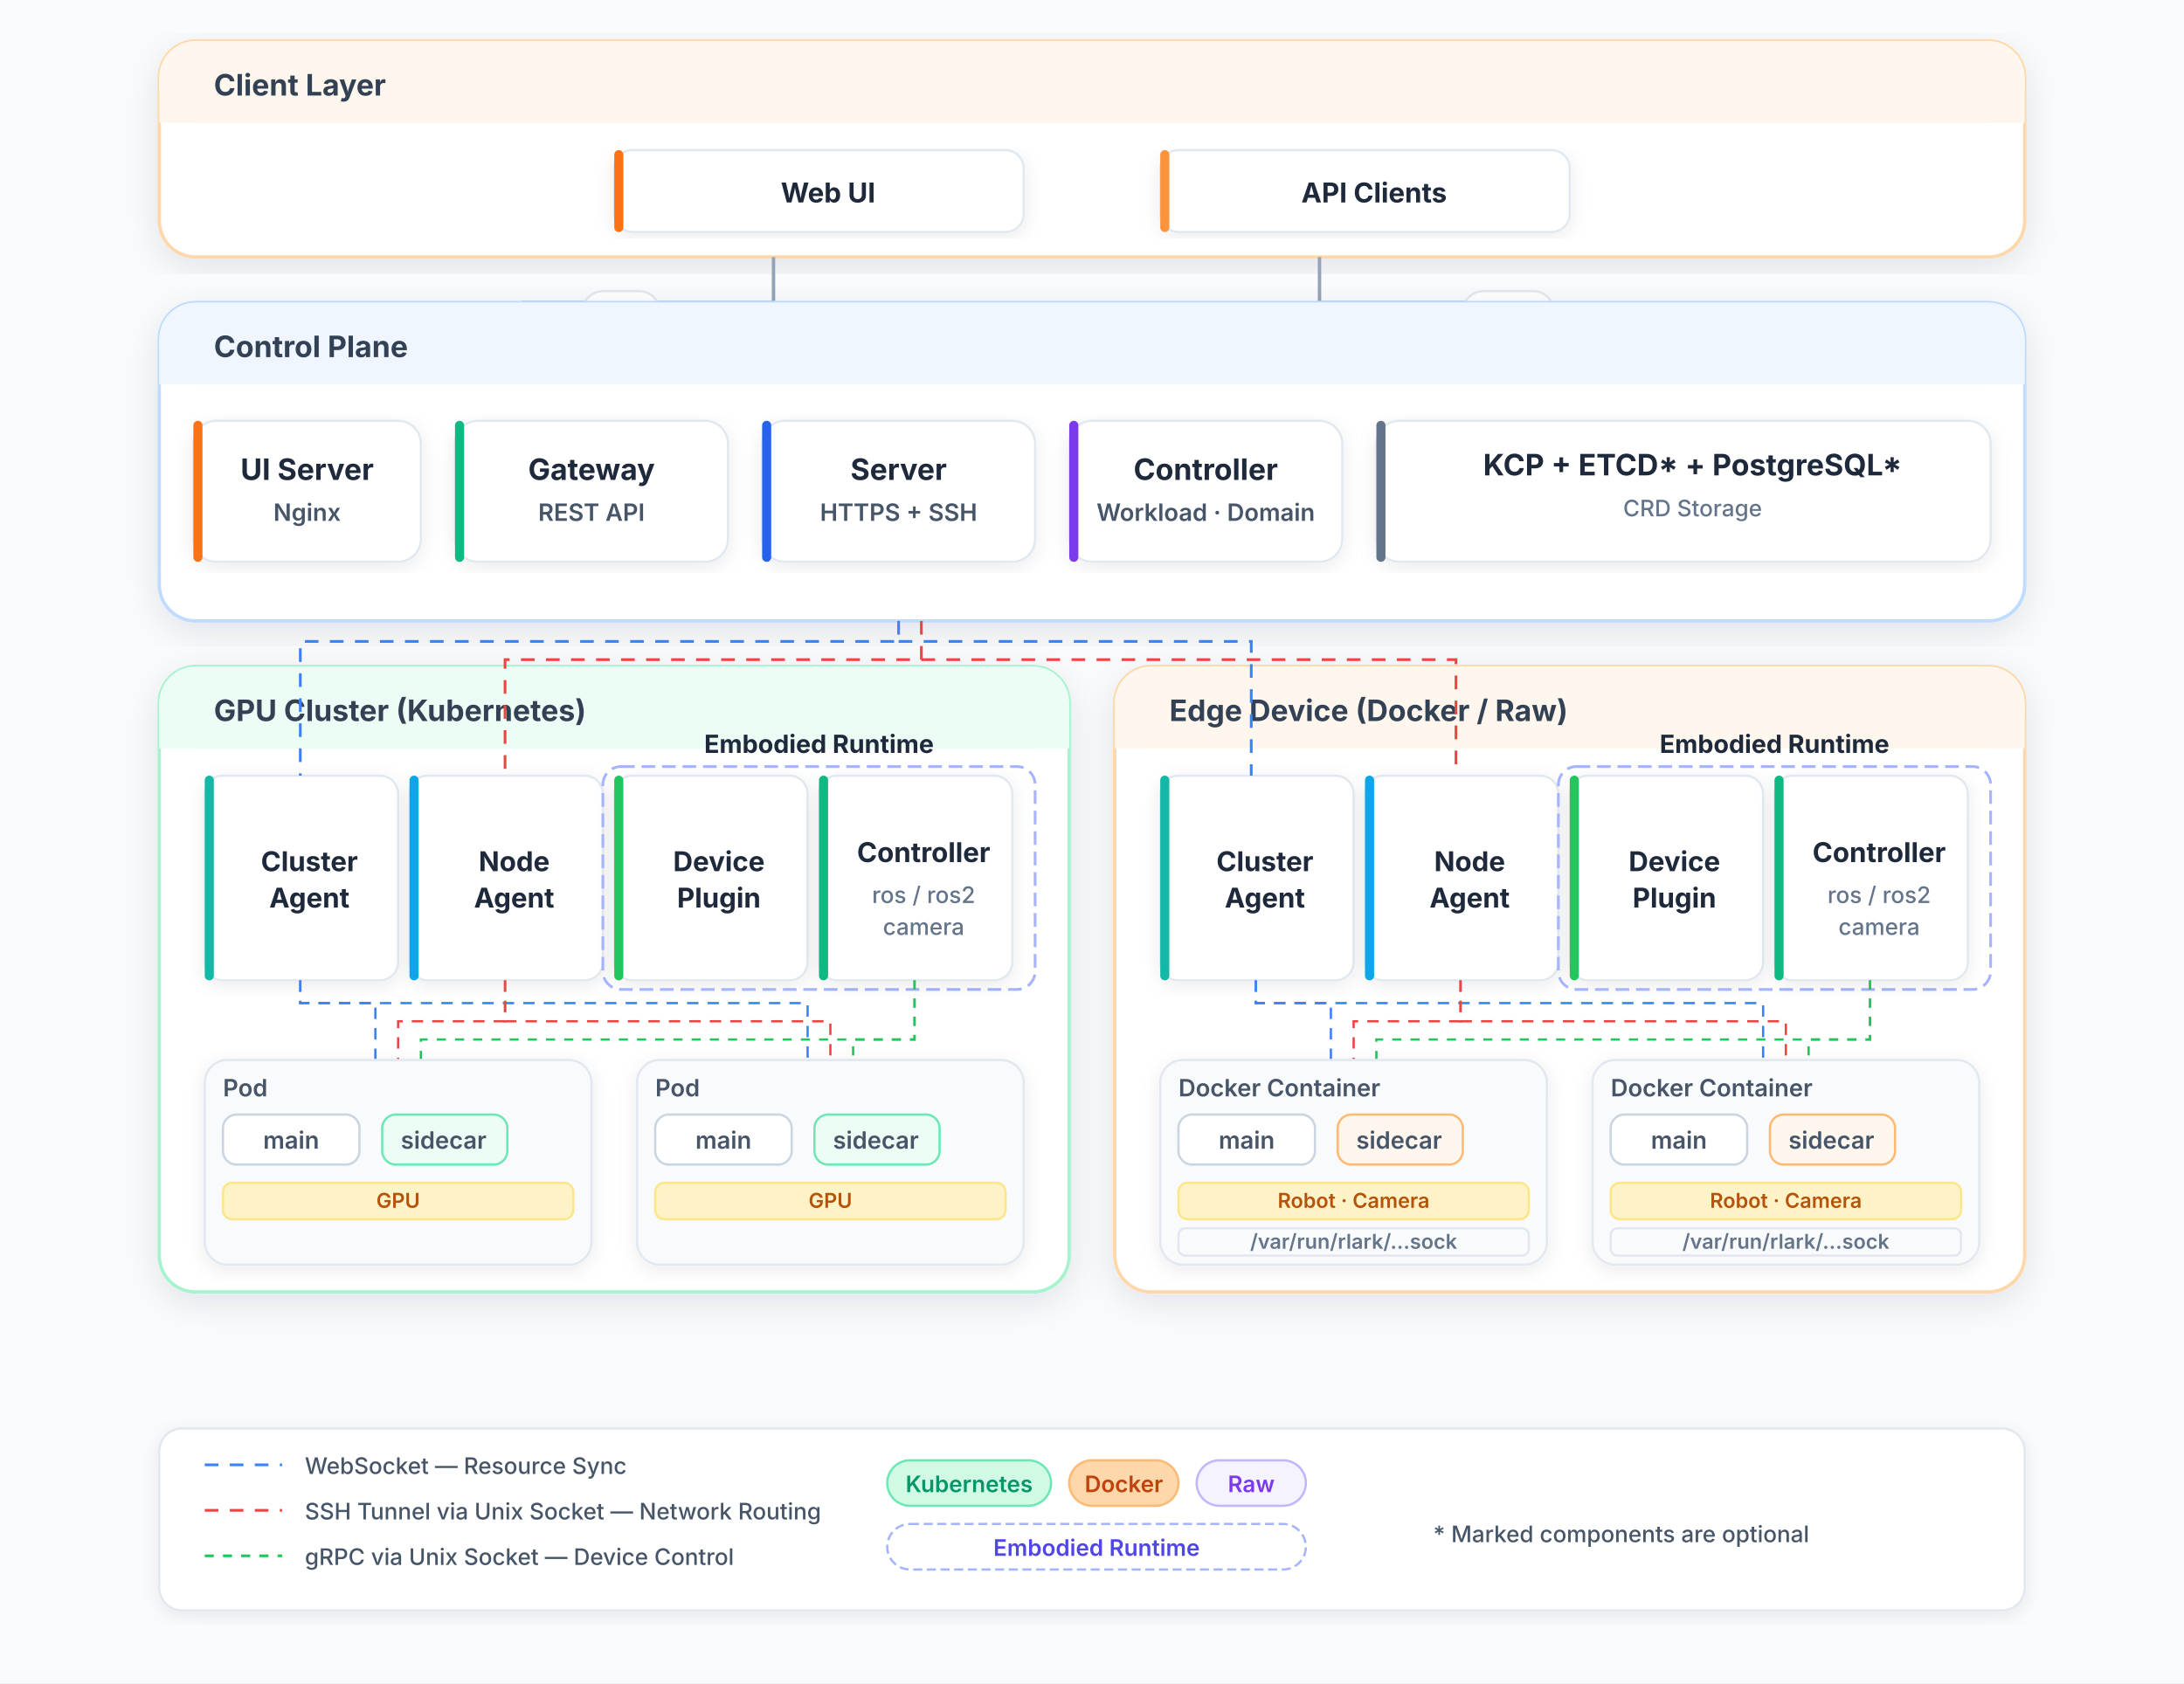
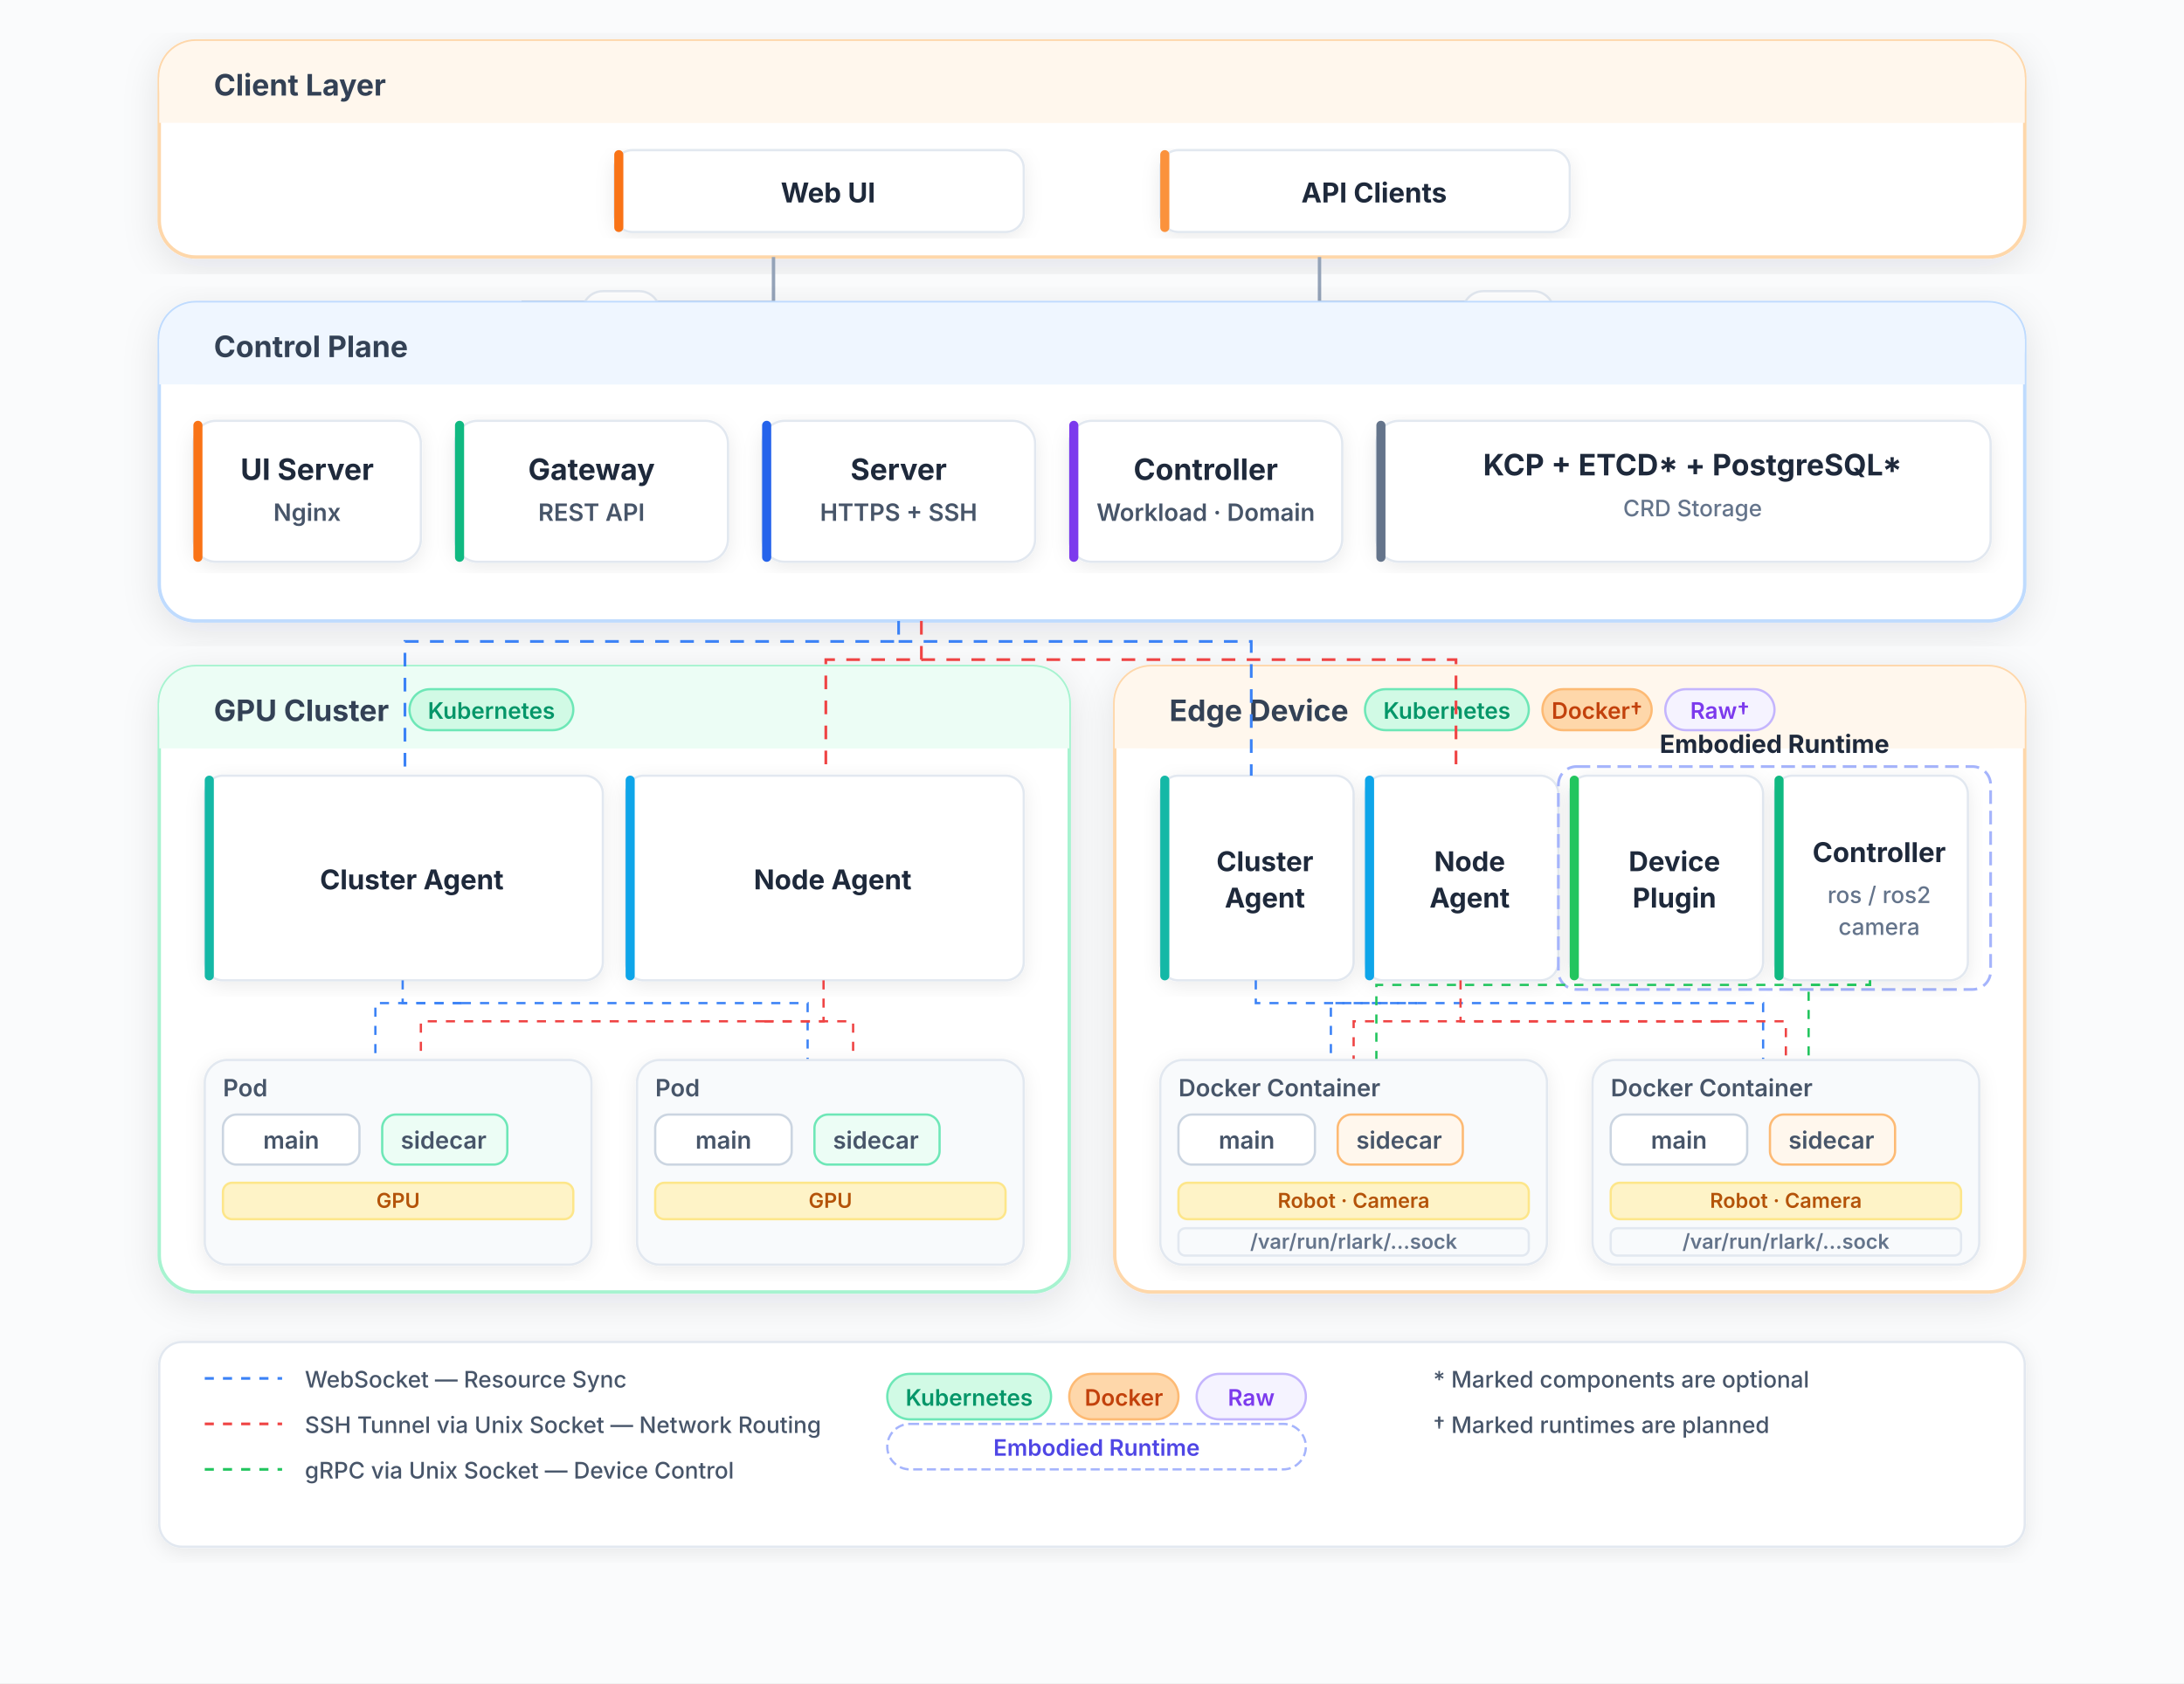
<svg xmlns="http://www.w3.org/2000/svg" width="960" height="740" viewBox="0 0 960 740">
  <defs>
    <filter id="shadow" x="-8%" y="-8%" width="116%" height="116%">
      <feDropShadow dx="0" dy="2" stdDeviation="4" flood-color="#0f172a" flood-opacity="0.08" />
    </filter>
    <filter id="shadow-lg" x="-8%" y="-8%" width="116%" height="116%">
      <feDropShadow dx="0" dy="4" stdDeviation="8" flood-color="#0f172a" flood-opacity="0.10" />
    </filter>
    <marker id="arrow-gray" markerWidth="6" markerHeight="6" refX="5" refY="3" orient="auto" markerUnits="strokeWidth">
      <path d="M0,0 L6,3 L0,6 Z" fill="#94A3B8" />
    </marker>
    <style>
      .font { font-family: Inter, system-ui, -apple-system, BlinkMacSystemFont, 'Segoe UI', sans-serif; }
      .section-title { font-size: 13px; font-weight: 700; fill: #334155; }
      .card-title { font-size: 13px; font-weight: 700; fill: #1E293B; }
      .card-title-sm { font-size: 12px; font-weight: 700; fill: #1E293B; }
      .card-title-xs { font-size: 11px; font-weight: 700; fill: #1E293B; }
      .card-sub { font-size: 10.5px; font-weight: 600; fill: #475569; }
      .card-sub-sm { font-size: 10px; font-weight: 500; fill: #64748B; }
      .badge { font-size: 10px; font-weight: 600; }
      .badge-xs { font-size: 9px; font-weight: 600; }
      .legend { font-size: 10px; font-weight: 500; fill: #475569; }
    </style>
  </defs>
  <rect width="960" height="740" fill="#FAFBFC" />
  <g transform="translate(70, 18)">
    <rect width="820" height="95" rx="16" fill="#FFFFFF" stroke="#FED7AA" stroke-width="1.5" filter="url(#shadow-lg)" />
    <rect x="0" y="0" width="820" height="36" rx="16" fill="#FFF7ED" />
    <rect x="0" y="16" width="820" height="20" fill="#FFF7ED" />
    <text x="24" y="24" class="font section-title">Client Layer</text>
    <g transform="translate(200, 48)">
      <rect width="180" height="36" rx="8" fill="#FFFFFF" stroke="#E2E8F0" filter="url(#shadow)" />
      <rect x="0" y="0" width="4" height="36" rx="2" fill="#F97316" />
      <text x="94" y="23" text-anchor="middle" class="font card-title-sm">Web UI</text>
    </g>
    <g transform="translate(440, 48)">
      <rect width="180" height="36" rx="8" fill="#FFFFFF" stroke="#E2E8F0" filter="url(#shadow)" />
      <rect x="0" y="0" width="4" height="36" rx="2" fill="#FB923C" />
      <text x="94" y="23" text-anchor="middle" class="font card-title-sm">API Clients</text>
    </g>
  </g>
  <path d="M340 113 L340 133 L230 133 L230 173" stroke="#94A3B8" stroke-width="1.5" fill="none" marker-end="url(#arrow-gray)" />
  <rect x="256" y="128" width="34" height="18" rx="9" fill="#FFFFFF" stroke="#E2E8F0" />
  <text x="273" y="141" text-anchor="middle" class="font" style="font-size:10px;fill:#64748B;">HTTP</text>
  <path d="M580 113 L580 133 L680 133 L680 173" stroke="#94A3B8" stroke-width="1.5" fill="none" marker-end="url(#arrow-gray)" />
  <rect x="643" y="128" width="40" height="18" rx="9" fill="#FFFFFF" stroke="#E2E8F0" />
  <text x="663" y="141" text-anchor="middle" class="font" style="font-size:10px;fill:#64748B;">gRPC</text>
  <g transform="translate(70, 133)">
    <rect width="820" height="140" rx="16" fill="#FFFFFF" stroke="#BFDBFE" stroke-width="1.5" filter="url(#shadow-lg)" />
    <rect x="0" y="0" width="820" height="36" rx="16" fill="#EFF6FF" />
    <rect x="0" y="16" width="820" height="20" fill="#EFF6FF" />
    <text x="24" y="24" class="font section-title">Control Plane</text>
    <g transform="translate(15, 52)">
      <rect width="100" height="62" rx="10" fill="#FFFFFF" stroke="#E2E8F0" filter="url(#shadow)" />
      <rect x="0" y="0" width="4" height="62" rx="2" fill="#F97316" />
      <text x="50" y="26" text-anchor="middle" class="font card-title">UI Server</text>
      <text x="50" y="44" text-anchor="middle" class="font card-sub">Nginx</text>
    </g>
    <g transform="translate(130, 52)">
      <rect width="120" height="62" rx="10" fill="#FFFFFF" stroke="#E2E8F0" filter="url(#shadow)" />
      <rect x="0" y="0" width="4" height="62" rx="2" fill="#10B981" />
      <text x="60" y="26" text-anchor="middle" class="font card-title">Gateway</text>
      <text x="60" y="44" text-anchor="middle" class="font card-sub">REST API</text>
    </g>
    <g transform="translate(265, 52)">
      <rect width="120" height="62" rx="10" fill="#FFFFFF" stroke="#E2E8F0" filter="url(#shadow)" />
      <rect x="0" y="0" width="4" height="62" rx="2" fill="#2563EB" />
      <text x="60" y="26" text-anchor="middle" class="font card-title">Server</text>
      <text x="60" y="44" text-anchor="middle" class="font card-sub">HTTPS + SSH</text>
    </g>
    <g transform="translate(400, 52)">
      <rect width="120" height="62" rx="10" fill="#FFFFFF" stroke="#E2E8F0" filter="url(#shadow)" />
      <rect x="0" y="0" width="4" height="62" rx="2" fill="#7C3AED" />
      <text x="60" y="26" text-anchor="middle" class="font card-title">Controller</text>
      <text x="60" y="44" text-anchor="middle" class="font card-sub">Workload · Domain</text>
    </g>
    <g transform="translate(535, 52)">
      <rect width="270" height="62" rx="10" fill="#FFFFFF" stroke="#E2E8F0" filter="url(#shadow)" />
      <rect x="0" y="0" width="4" height="62" rx="2" fill="#64748B" />
      <text x="139" y="24" text-anchor="middle" class="font card-title">KCP + ETCD* + PostgreSQL*</text>
      <text x="139" y="42" text-anchor="middle" class="font card-sub-sm">CRD Storage</text>
    </g>
  </g>
  <g transform="translate(70, 293)">
    <rect width="400" height="275" rx="16" fill="#FFFFFF" stroke="#A7F3D0" stroke-width="1.5" filter="url(#shadow-lg)" />
    <rect x="0" y="0" width="400" height="36" rx="16" fill="#ECFDF5" />
    <rect x="0" y="16" width="400" height="20" fill="#ECFDF5" />
-     <text x="24" y="24" class="font section-title">GPU Cluster (Kubernetes)</text>
+     <text x="24" y="24" class="font section-title">GPU Cluster</text>
+     <rect x="110" y="10" width="72" height="18" rx="9" fill="#D1FAE5" stroke="#6EE7B7" />
+     <text x="146" y="23" text-anchor="middle" class="font badge" fill="#059669">Kubernetes</text>
+     <g transform="translate(20, 48)">
+       <rect width="175" height="90" rx="8" fill="#FFFFFF" stroke="#E2E8F0" filter="url(#shadow)" />
+       <rect x="0" y="0" width="4" height="90" rx="2" fill="#14B8A6" />
+       <text x="91" y="50" text-anchor="middle" class="font card-title-sm">Cluster Agent</text>
+     </g>
+     <g transform="translate(205, 48)">
+       <rect width="175" height="90" rx="8" fill="#FFFFFF" stroke="#E2E8F0" filter="url(#shadow)" />
+       <rect x="0" y="0" width="4" height="90" rx="2" fill="#0EA5E9" />
+       <text x="91" y="50" text-anchor="middle" class="font card-title-sm">Node Agent</text>
+     </g>
+     <path d="M107 138 L107 148 L133 148" stroke="#3B82F6" stroke-width="1" fill="none" stroke-dasharray="4 4" />
+     <path d="M133 148 L95 148 L95 173" stroke="#3B82F6" stroke-width="1" fill="none" stroke-dasharray="4 4" />
+     <path d="M133 148 L285 148 L285 173" stroke="#3B82F6" stroke-width="1" fill="none" stroke-dasharray="4 4" />
+     <path d="M292 138 L292 156 L266 156" stroke="#EF4444" stroke-width="1" fill="none" stroke-dasharray="4 4" />
+     <path d="M266 156 L115 156 L115 173" stroke="#EF4444" stroke-width="1" fill="none" stroke-dasharray="4 4" />
+     <path d="M266 156 L305 156 L305 173" stroke="#EF4444" stroke-width="1" fill="none" stroke-dasharray="4 4" />
+     <g transform="translate(20, 173)">
+       <rect width="170" height="90" rx="10" fill="#F8FAFC" stroke="#E2E8F0" filter="url(#shadow)" />
+       <text x="8" y="16" class="font card-sub">Pod</text>
+       <rect x="8" y="24" width="60" height="22" rx="6" fill="#FFFFFF" stroke="#CBD5E1" />
+       <text x="38" y="39" text-anchor="middle" class="font card-sub">main</text>
+       <rect x="78" y="24" width="55" height="22" rx="6" fill="#ECFDF5" stroke="#6EE7B7" />
+       <text x="105" y="39" text-anchor="middle" class="font card-sub">sidecar</text>
+       <rect x="8" y="54" width="154" height="16" rx="4" fill="#FEF3C7" stroke="#FDE68A" />
+       <text x="85" y="65" text-anchor="middle" class="font badge-xs" fill="#B45309">GPU</text>
+     </g>
+     <g transform="translate(210, 173)">
+       <rect width="170" height="90" rx="10" fill="#F8FAFC" stroke="#E2E8F0" filter="url(#shadow)" />
+       <text x="8" y="16" class="font card-sub">Pod</text>
+       <rect x="8" y="24" width="60" height="22" rx="6" fill="#FFFFFF" stroke="#CBD5E1" />
+       <text x="38" y="39" text-anchor="middle" class="font card-sub">main</text>
+       <rect x="78" y="24" width="55" height="22" rx="6" fill="#ECFDF5" stroke="#6EE7B7" />
+       <text x="105" y="39" text-anchor="middle" class="font card-sub">sidecar</text>
+       <rect x="8" y="54" width="154" height="16" rx="4" fill="#FEF3C7" stroke="#FDE68A" />
+       <text x="85" y="65" text-anchor="middle" class="font badge-xs" fill="#B45309">GPU</text>
+     </g>
+   </g>
+   <g transform="translate(490, 293)">
+     <rect width="400" height="275" rx="16" fill="#FFFFFF" stroke="#FED7AA" stroke-width="1.5" filter="url(#shadow-lg)" />
+     <rect x="0" y="0" width="400" height="36" rx="16" fill="#FFF7ED" />
+     <rect x="0" y="16" width="400" height="20" fill="#FFF7ED" />
+     <text x="24" y="24" class="font section-title">Edge Device</text>
+     <rect x="110" y="10" width="72" height="18" rx="9" fill="#D1FAE5" stroke="#6EE7B7" />
+     <text x="146" y="23" text-anchor="middle" class="font badge" fill="#059669">Kubernetes</text>
+     <rect x="188" y="10" width="48" height="18" rx="9" fill="#FED7AA" stroke="#FDBA74" />
+     <text x="212" y="23" text-anchor="middle" class="font badge" fill="#C2410C">Docker†</text>
+     <rect x="242" y="10" width="48" height="18" rx="9" fill="#F5F3FF" stroke="#C4B5FD" />
+     <text x="266" y="23" text-anchor="middle" class="font badge" fill="#7C3AED">Raw†</text>
    <g transform="translate(20, 48)">
      <rect width="85" height="90" rx="8" fill="#FFFFFF" stroke="#E2E8F0" filter="url(#shadow)" />
      <rect x="0" y="0" width="4" height="90" rx="2" fill="#14B8A6" />
      <text x="46" y="42" text-anchor="middle" class="font card-title-sm">Cluster</text>
      <text x="46" y="58" text-anchor="middle" class="font card-title-sm">Agent</text>
    </g>
    <g transform="translate(110, 48)">
      <rect width="85" height="90" rx="8" fill="#FFFFFF" stroke="#E2E8F0" filter="url(#shadow)" />
      <rect x="0" y="0" width="4" height="90" rx="2" fill="#0EA5E9" />
      <text x="46" y="42" text-anchor="middle" class="font card-title-sm">Node</text>
      <text x="46" y="58" text-anchor="middle" class="font card-title-sm">Agent</text>
    </g>
    <g transform="translate(200, 48)">
      <rect width="85" height="90" rx="8" fill="#FFFFFF" stroke="#E2E8F0" filter="url(#shadow)" />
      <rect x="0" y="0" width="4" height="90" rx="2" fill="#22C55E" />
      <text x="46" y="42" text-anchor="middle" class="font card-title-sm">Device</text>
      <text x="46" y="58" text-anchor="middle" class="font card-title-sm">Plugin</text>
    </g>
    <rect x="195" y="44" width="190" height="98" rx="8" fill="none" stroke="#A5B4FC" stroke-width="1.2" stroke-dasharray="6 3" />
    <text x="290" y="38" text-anchor="middle" class="font card-title-xs" fill="#4F46E5">Embodied Runtime</text>
    <g transform="translate(290, 48)">
      <rect width="85" height="90" rx="8" fill="#FFFFFF" stroke="#E2E8F0" filter="url(#shadow)" />
      <rect x="0" y="0" width="4" height="90" rx="2" fill="#10B981" />
      <text x="46" y="38" text-anchor="middle" class="font card-title-sm">Controller</text>
      <text x="46" y="56" text-anchor="middle" class="font card-sub-sm">ros / ros2</text>
      <text x="46" y="70" text-anchor="middle" class="font card-sub-sm">camera</text>
    </g>
-     <path d="M62 138 L62 148 L95 148 L95 173" stroke="#3B82F6" stroke-width="1" fill="none" stroke-dasharray="5 4" />
-     <path d="M62 138 L62 148 L285 148 L285 173" stroke="#3B82F6" stroke-width="1" fill="none" stroke-dasharray="5 4" />
-     <path d="M152 138 L152 156 L105 156 L105 173" stroke="#EF4444" stroke-width="1" fill="none" stroke-dasharray="5 4" />
-     <path d="M152 138 L152 156 L295 156 L295 173" stroke="#EF4444" stroke-width="1" fill="none" stroke-dasharray="5 4" />
-     <path d="M332 138 L332 164 L115 164 L115 173" stroke="#22C55E" stroke-width="1" fill="none" stroke-dasharray="4 4" />
-     <path d="M332 138 L332 164 L305 164 L305 173" stroke="#22C55E" stroke-width="1" fill="none" stroke-dasharray="4 4" />
-     <g transform="translate(20, 173)">
-       <rect width="170" height="90" rx="10" fill="#F8FAFC" stroke="#E2E8F0" filter="url(#shadow)" />
-       <text x="8" y="16" class="font card-sub">Pod</text>
-       <rect x="8" y="24" width="60" height="22" rx="6" fill="#FFFFFF" stroke="#CBD5E1" />
-       <text x="38" y="39" text-anchor="middle" class="font card-sub">main</text>
-       <rect x="78" y="24" width="55" height="22" rx="6" fill="#ECFDF5" stroke="#6EE7B7" />
-       <text x="105" y="39" text-anchor="middle" class="font card-sub">sidecar</text>
-       <rect x="8" y="54" width="154" height="16" rx="4" fill="#FEF3C7" stroke="#FDE68A" />
-       <text x="85" y="65" text-anchor="middle" class="font badge-xs" fill="#B45309">GPU</text>
-     </g>
-     <g transform="translate(210, 173)">
-       <rect width="170" height="90" rx="10" fill="#F8FAFC" stroke="#E2E8F0" filter="url(#shadow)" />
-       <text x="8" y="16" class="font card-sub">Pod</text>
-       <rect x="8" y="24" width="60" height="22" rx="6" fill="#FFFFFF" stroke="#CBD5E1" />
-       <text x="38" y="39" text-anchor="middle" class="font card-sub">main</text>
-       <rect x="78" y="24" width="55" height="22" rx="6" fill="#ECFDF5" stroke="#6EE7B7" />
-       <text x="105" y="39" text-anchor="middle" class="font card-sub">sidecar</text>
-       <rect x="8" y="54" width="154" height="16" rx="4" fill="#FEF3C7" stroke="#FDE68A" />
-       <text x="85" y="65" text-anchor="middle" class="font badge-xs" fill="#B45309">GPU</text>
-     </g>
-   </g>
-   <g transform="translate(490, 293)">
-     <rect width="400" height="275" rx="16" fill="#FFFFFF" stroke="#FED7AA" stroke-width="1.5" filter="url(#shadow-lg)" />
-     <rect x="0" y="0" width="400" height="36" rx="16" fill="#FFF7ED" />
-     <rect x="0" y="16" width="400" height="20" fill="#FFF7ED" />
-     <text x="24" y="24" class="font section-title">Edge Device (Docker / Raw)</text>
-     <g transform="translate(20, 48)">
-       <rect width="85" height="90" rx="8" fill="#FFFFFF" stroke="#E2E8F0" filter="url(#shadow)" />
-       <rect x="0" y="0" width="4" height="90" rx="2" fill="#14B8A6" />
-       <text x="46" y="42" text-anchor="middle" class="font card-title-sm">Cluster</text>
-       <text x="46" y="58" text-anchor="middle" class="font card-title-sm">Agent</text>
-     </g>
-     <g transform="translate(110, 48)">
-       <rect width="85" height="90" rx="8" fill="#FFFFFF" stroke="#E2E8F0" filter="url(#shadow)" />
-       <rect x="0" y="0" width="4" height="90" rx="2" fill="#0EA5E9" />
-       <text x="46" y="42" text-anchor="middle" class="font card-title-sm">Node</text>
-       <text x="46" y="58" text-anchor="middle" class="font card-title-sm">Agent</text>
-     </g>
-     <g transform="translate(200, 48)">
-       <rect width="85" height="90" rx="8" fill="#FFFFFF" stroke="#E2E8F0" filter="url(#shadow)" />
-       <rect x="0" y="0" width="4" height="90" rx="2" fill="#22C55E" />
-       <text x="46" y="42" text-anchor="middle" class="font card-title-sm">Device</text>
-       <text x="46" y="58" text-anchor="middle" class="font card-title-sm">Plugin</text>
-     </g>
-     <rect x="195" y="44" width="190" height="98" rx="8" fill="none" stroke="#A5B4FC" stroke-width="1.2" stroke-dasharray="6 3" />
-     <text x="290" y="38" text-anchor="middle" class="font card-title-xs" fill="#4F46E5">Embodied Runtime</text>
-     <g transform="translate(290, 48)">
-       <rect width="85" height="90" rx="8" fill="#FFFFFF" stroke="#E2E8F0" filter="url(#shadow)" />
-       <rect x="0" y="0" width="4" height="90" rx="2" fill="#10B981" />
-       <text x="46" y="38" text-anchor="middle" class="font card-title-sm">Controller</text>
-       <text x="46" y="56" text-anchor="middle" class="font card-sub-sm">ros / ros2</text>
-       <text x="46" y="70" text-anchor="middle" class="font card-sub-sm">camera</text>
-     </g>
-     <path d="M62 138 L62 148 L95 148 L95 173" stroke="#3B82F6" stroke-width="1" fill="none" stroke-dasharray="5 4" />
-     <path d="M62 138 L62 148 L285 148 L285 173" stroke="#3B82F6" stroke-width="1" fill="none" stroke-dasharray="5 4" />
-     <path d="M152 138 L152 156 L105 156 L105 173" stroke="#EF4444" stroke-width="1" fill="none" stroke-dasharray="5 4" />
-     <path d="M152 138 L152 156 L295 156 L295 173" stroke="#EF4444" stroke-width="1" fill="none" stroke-dasharray="5 4" />
-     <path d="M332 138 L332 164 L115 164 L115 173" stroke="#22C55E" stroke-width="1" fill="none" stroke-dasharray="4 4" />
-     <path d="M332 138 L332 164 L305 164 L305 173" stroke="#22C55E" stroke-width="1" fill="none" stroke-dasharray="4 4" />
+     <path d="M62 138 L62 148 L133 148" stroke="#3B82F6" stroke-width="1" fill="none" stroke-dasharray="4 4" />
+     <path d="M133 148 L95 148 L95 173" stroke="#3B82F6" stroke-width="1" fill="none" stroke-dasharray="4 4" />
+     <path d="M133 148 L285 148 L285 173" stroke="#3B82F6" stroke-width="1" fill="none" stroke-dasharray="4 4" />
+     <path d="M152 138 L152 156 L266 156" stroke="#EF4444" stroke-width="1" fill="none" stroke-dasharray="4 4" />
+     <path d="M266 156 L105 156 L105 173" stroke="#EF4444" stroke-width="1" fill="none" stroke-dasharray="4 4" />
+     <path d="M266 156 L295 156 L295 173" stroke="#EF4444" stroke-width="1" fill="none" stroke-dasharray="4 4" />
+     <path d="M332 138 L332 140 L115 140 L115 173" stroke="#22C55E" stroke-width="1" fill="none" stroke-dasharray="4 4" />
+     <path d="M332 138 L332 140 L305 140 L305 173" stroke="#22C55E" stroke-width="1" fill="none" stroke-dasharray="4 4" />
    <g transform="translate(20, 173)">
      <rect width="170" height="90" rx="10" fill="#F8FAFC" stroke="#E2E8F0" filter="url(#shadow)" />
      <text x="8" y="16" class="font card-sub">Docker Container</text>
      <rect x="8" y="24" width="60" height="22" rx="6" fill="#FFFFFF" stroke="#CBD5E1" />
      <text x="38" y="39" text-anchor="middle" class="font card-sub">main</text>
      <rect x="78" y="24" width="55" height="22" rx="6" fill="#FFF7ED" stroke="#FDBA74" />
      <text x="105" y="39" text-anchor="middle" class="font card-sub">sidecar</text>
      <rect x="8" y="54" width="154" height="16" rx="4" fill="#FEF3C7" stroke="#FDE68A" />
      <text x="85" y="65" text-anchor="middle" class="font badge-xs" fill="#B45309">Robot · Camera</text>
      <rect x="8" y="74" width="154" height="12" rx="3" fill="#F8FAFC" stroke="#E2E8F0" />
      <text x="85" y="83" text-anchor="middle" class="font badge-xs" fill="#64748B">/var/run/rlark/...sock</text>
    </g>
    <g transform="translate(210, 173)">
      <rect width="170" height="90" rx="10" fill="#F8FAFC" stroke="#E2E8F0" filter="url(#shadow)" />
      <text x="8" y="16" class="font card-sub">Docker Container</text>
      <rect x="8" y="24" width="60" height="22" rx="6" fill="#FFFFFF" stroke="#CBD5E1" />
      <text x="38" y="39" text-anchor="middle" class="font card-sub">main</text>
      <rect x="78" y="24" width="55" height="22" rx="6" fill="#FFF7ED" stroke="#FDBA74" />
      <text x="105" y="39" text-anchor="middle" class="font card-sub">sidecar</text>
      <rect x="8" y="54" width="154" height="16" rx="4" fill="#FEF3C7" stroke="#FDE68A" />
      <text x="85" y="65" text-anchor="middle" class="font badge-xs" fill="#B45309">Robot · Camera</text>
      <rect x="8" y="74" width="154" height="12" rx="3" fill="#F8FAFC" stroke="#E2E8F0" />
      <text x="85" y="83" text-anchor="middle" class="font badge-xs" fill="#64748B">/var/run/rlark/...sock</text>
    </g>
  </g>
-   <path d="M395 273 L395 282 L132 282 L132 341" stroke="#3B82F6" stroke-width="1.2" fill="none" stroke-dasharray="6 5" />
+   <path d="M395 273 L395 282 L178 282 L178 341" stroke="#3B82F6" stroke-width="1.2" fill="none" stroke-dasharray="6 5" />
  <path d="M395 282 L550 282 L550 341" stroke="#3B82F6" stroke-width="1.2" fill="none" stroke-dasharray="6 5" />
-   <path d="M405 273 L405 290 L222 290 L222 341" stroke="#EF4444" stroke-width="1.2" fill="none" stroke-dasharray="6 5" />
+   <path d="M405 273 L405 290 L363 290 L363 341" stroke="#EF4444" stroke-width="1.2" fill="none" stroke-dasharray="6 5" />
  <path d="M405 290 L640 290 L640 341" stroke="#EF4444" stroke-width="1.2" fill="none" stroke-dasharray="6 5" />
-   <g transform="translate(70, 628)">
-     <rect width="820" height="80" rx="10" fill="#FFFFFF" stroke="#E2E8F0" filter="url(#shadow)" />
-     <line x1="20" y1="16" x2="54" y2="16" stroke="#3B82F6" stroke-width="1.2" stroke-dasharray="6 5" />
+   <g transform="translate(70, 590)">
+     <rect width="820" height="90" rx="10" fill="#FFFFFF" stroke="#E2E8F0" filter="url(#shadow)" />
+     <line x1="20" y1="16" x2="54" y2="16" stroke="#3B82F6" stroke-width="1.2" stroke-dasharray="4 4" />
    <text x="64" y="20" class="font legend">WebSocket — Resource Sync</text>
-     <line x1="20" y1="36" x2="54" y2="36" stroke="#EF4444" stroke-width="1.2" stroke-dasharray="6 5" />
+     <line x1="20" y1="36" x2="54" y2="36" stroke="#EF4444" stroke-width="1.2" stroke-dasharray="4 4" />
    <text x="64" y="40" class="font legend">SSH Tunnel via Unix Socket — Network Routing</text>
    <line x1="20" y1="56" x2="54" y2="56" stroke="#22C55E" stroke-width="1.2" stroke-dasharray="4 4" />
    <text x="64" y="60" class="font legend">gRPC via Unix Socket — Device Control</text>
    <rect x="320" y="14" width="72" height="20" rx="10" fill="#D1FAE5" stroke="#6EE7B7" />
    <text x="356" y="28" text-anchor="middle" class="font badge" fill="#059669">Kubernetes</text>
    <rect x="400" y="14" width="48" height="20" rx="10" fill="#FED7AA" stroke="#FDBA74" />
    <text x="424" y="28" text-anchor="middle" class="font badge" fill="#C2410C">Docker</text>
    <rect x="456" y="14" width="48" height="20" rx="10" fill="#F5F3FF" stroke="#C4B5FD" />
    <text x="480" y="28" text-anchor="middle" class="font badge" fill="#7C3AED">Raw</text>
-     <rect x="320" y="42" width="184" height="20" rx="10" fill="none" stroke="#A5B4FC" stroke-width="1" stroke-dasharray="4 2" />
-     <text x="412" y="56" text-anchor="middle" class="font badge" fill="#4F46E5">Embodied Runtime</text>
-     <text x="560" y="50" class="font legend" fill="#64748B">* Marked components are optional</text>
+     <rect x="320" y="36" width="184" height="20" rx="10" fill="none" stroke="#A5B4FC" stroke-width="1" stroke-dasharray="4 2" />
+     <text x="412" y="50" text-anchor="middle" class="font badge" fill="#4F46E5">Embodied Runtime</text>
+     <text x="560" y="20" class="font legend" fill="#64748B">* Marked components are optional</text>
+     <text x="560" y="40" class="font legend" fill="#64748B">† Marked runtimes are planned</text>
  </g>
</svg>
